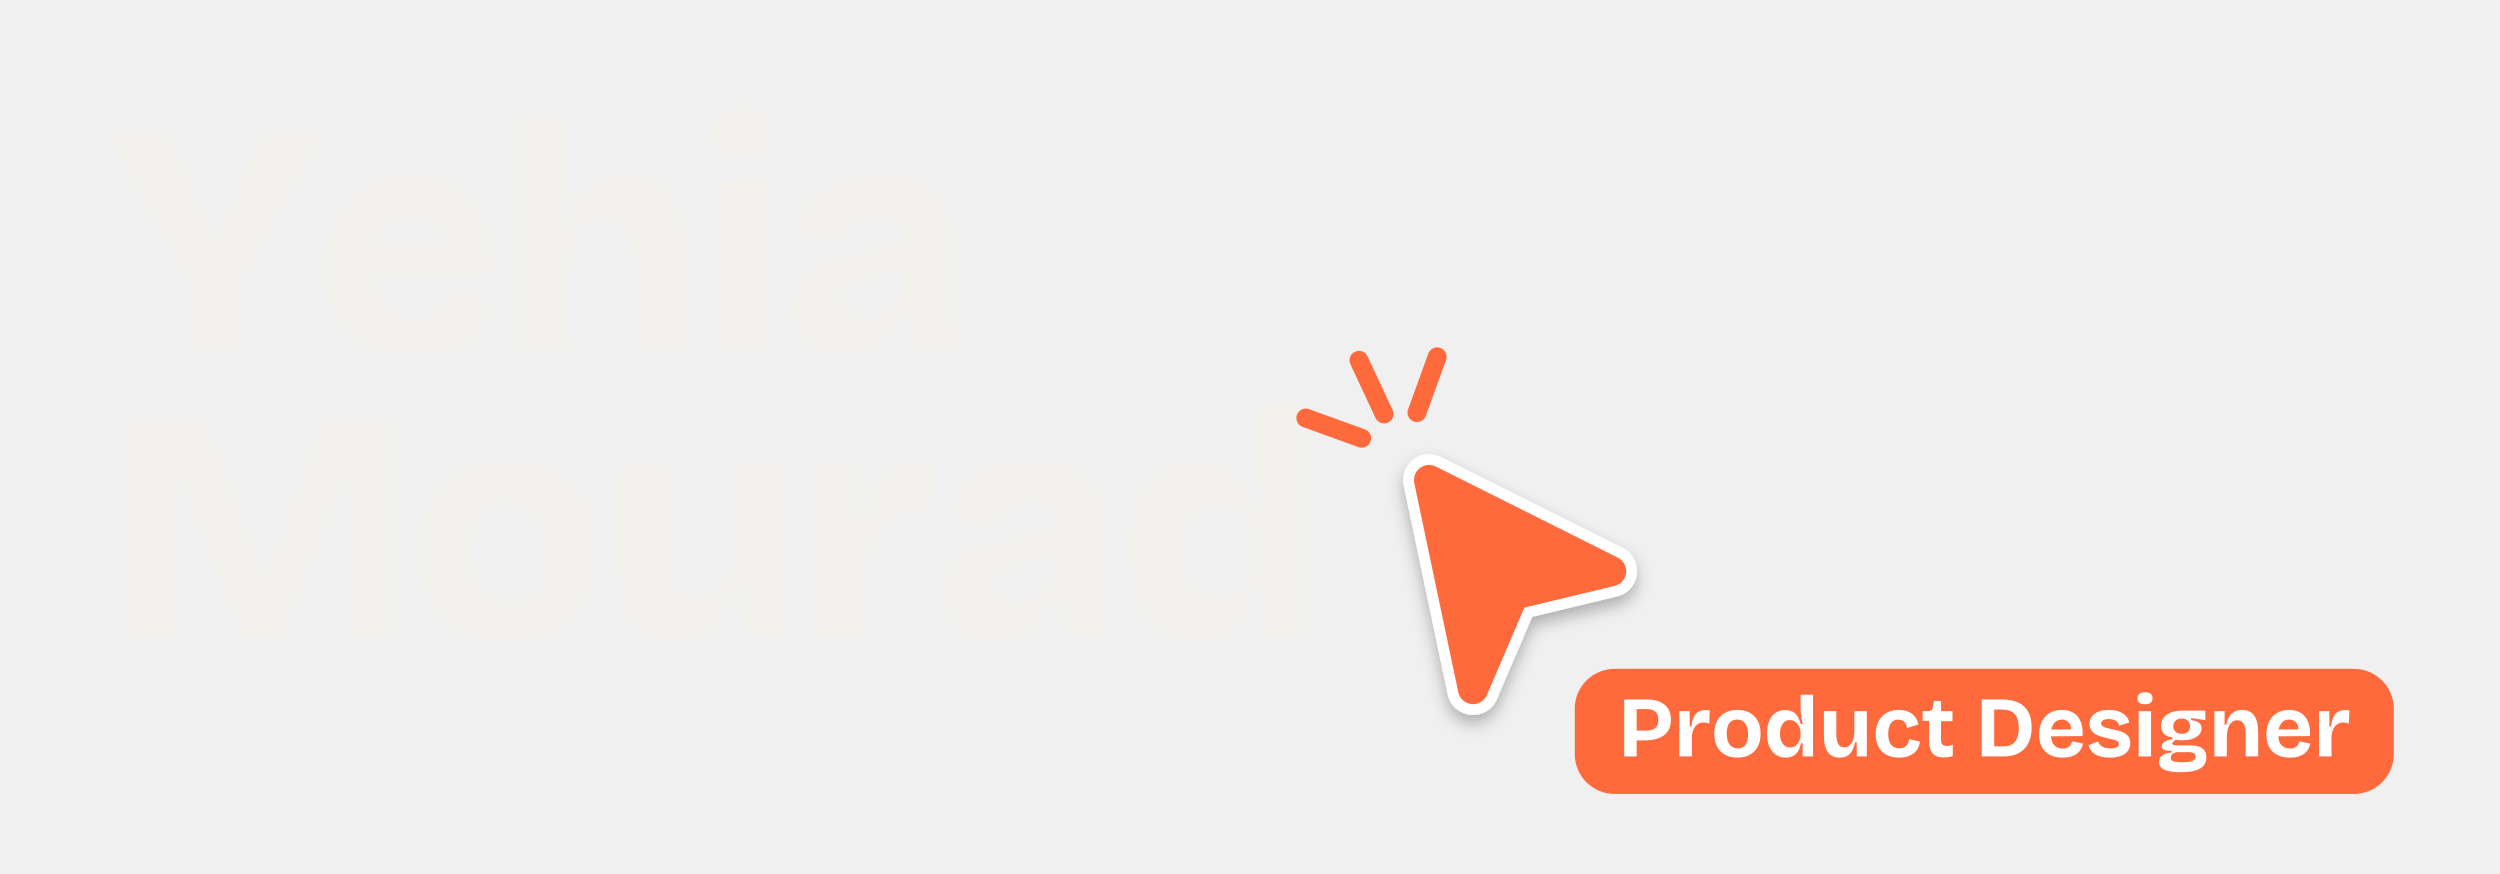
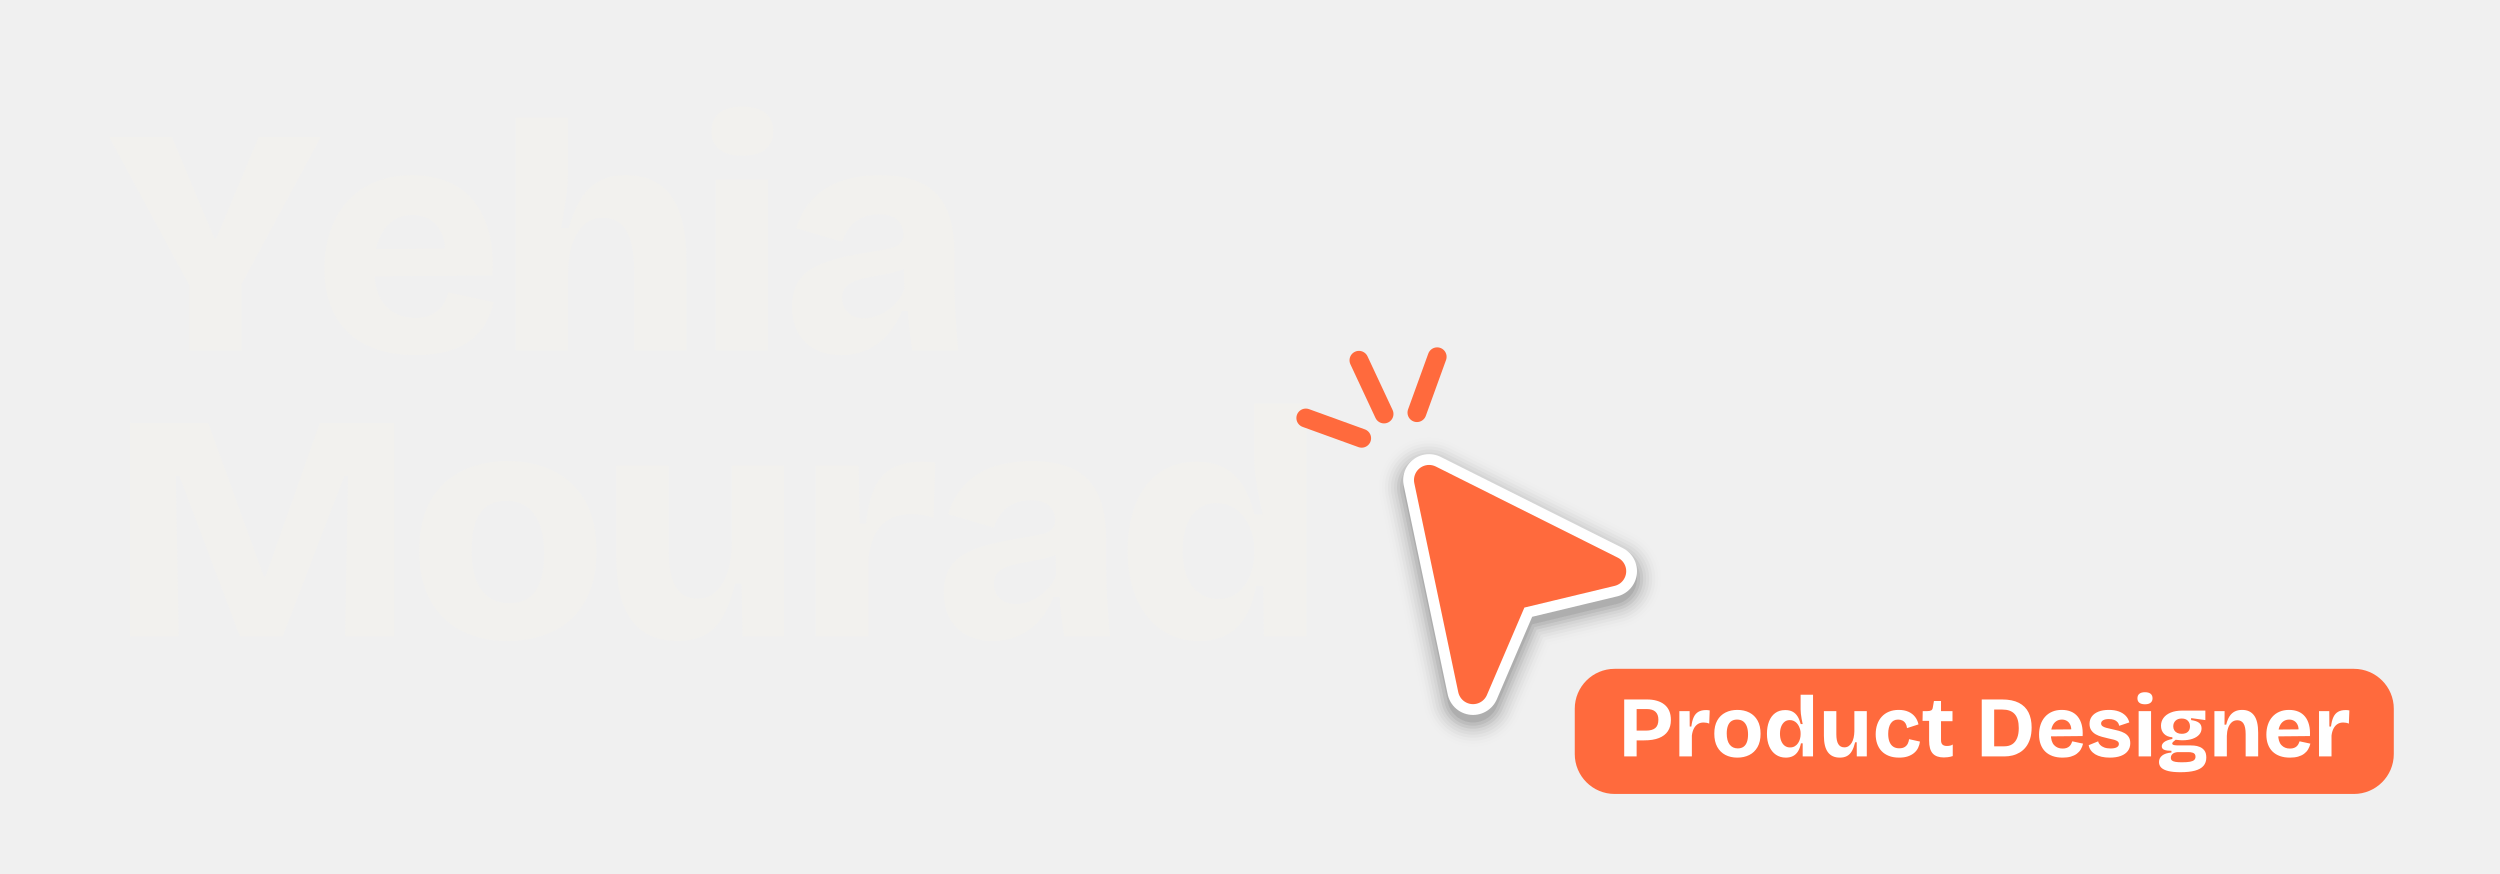
<svg xmlns="http://www.w3.org/2000/svg" viewBox="0 0 927 324" width="927" height="324">
-   <defs>
-     <filter id="sh" x="-40%" y="-40%" width="180%" height="190%">
-       <feDropShadow dx="0" dy="3" stdDeviation="3" flood-color="#000" flood-opacity=".28" />
-     </filter>
-   </defs>
  <path d="M70.12 130.0V105.64L40.48 50.8H63.76L79.48 88.36H80.2L95.92 50.8H118.96L89.56 105.4V130.0ZM154.0 131.68Q146.08 131.68 139.84 129.58Q133.6 127.48 129.22 123.4Q124.84 119.32 122.56 113.32Q120.28 107.32 120.28 99.52Q120.28 91.96 122.5 85.6Q124.72 79.24 128.86 74.62Q133.0 70.0 139.06 67.48Q145.12 64.96 152.68 64.96Q160.36 64.96 166.18 67.42Q172.0 69.88 175.78 74.68Q179.56 79.48 181.36 86.38Q183.16 93.28 182.56 102.16L133.0 102.52V92.44L171.52 92.08L164.68 96.76Q165.52 90.76 163.96 86.98Q162.4 83.2 159.4 81.46Q156.4 79.72 152.92 79.72Q148.72 79.72 145.54 82.0Q142.36 84.28 140.56 88.6Q138.76 92.92 138.76 99.16Q138.76 109.0 143.02 113.44Q147.28 117.88 153.88 117.88Q157.12 117.88 159.28 116.98Q161.44 116.08 162.82 114.7Q164.2 113.32 164.98 111.64Q165.76 109.96 166.24 108.4L183.04 112.0Q182.08 116.44 179.98 120.04Q177.88 123.64 174.34 126.28Q170.8 128.92 165.82 130.3Q160.84 131.68 154.0 131.68ZM191.32 130.0V89.68V43.6H210.64V63.4Q210.64 65.8 210.46 68.38Q210.28 70.96 209.86 73.66Q209.44 76.36 209.02 79.12Q208.6 81.88 208.0 84.52H210.88Q212.56 78.64 215.08 74.26Q217.6 69.88 221.68 67.42Q225.76 64.96 232.12 64.96Q243.4 64.96 248.98 72.82Q254.56 80.68 254.56 97.0V130.0H235.12V100.24Q235.12 90.52 232.3 85.66Q229.48 80.8 223.72 80.8Q219.28 80.8 216.4 83.56Q213.52 86.32 212.08 90.94Q210.64 95.56 210.64 101.2V130.0ZM265.48 130.0V66.64H284.8V130.0ZM275.2 57.76Q269.68 57.76 266.74 55.42Q263.8 53.08 263.8 48.76Q263.8 44.2 266.74 41.86Q269.68 39.52 275.2 39.52Q280.84 39.52 283.78 41.86Q286.72 44.2 286.72 48.64Q286.72 53.08 283.78 55.42Q280.84 57.76 275.2 57.76ZM311.68 131.68Q306.4 131.68 302.32 129.58Q298.24 127.48 295.96 123.46Q293.68 119.44 293.68 113.68Q293.68 108.28 295.78 104.74Q297.88 101.2 301.9 99.1Q305.92 97.0 311.56 95.62Q317.2 94.24 324.4 93.16Q327.88 92.56 330.22 92.02Q332.56 91.48 333.76 90.28Q334.96 89.08 334.96 86.8Q334.96 83.8 332.8 81.64Q330.64 79.48 325.84 79.48Q322.48 79.48 319.78 80.68Q317.08 81.88 315.16 84.16Q313.24 86.44 312.28 89.68L295.24 84.64Q296.8 79.6 299.62 75.88Q302.44 72.16 306.4 69.7Q310.36 67.24 315.46 66.1Q320.56 64.96 326.32 64.96Q335.92 64.96 341.98 68.02Q348.04 71.08 350.98 77.5Q353.92 83.92 353.92 94.0V103.72Q353.92 108.04 354.1 112.42Q354.28 116.8 354.58 121.18Q354.88 125.56 355.36 130.0H338.32Q337.84 127.24 337.36 123.34Q336.88 119.44 336.64 115.36H334.36Q332.68 119.92 329.5 123.7Q326.32 127.48 321.82 129.58Q317.32 131.68 311.68 131.68ZM320.44 118.0Q322.6 118.0 324.82 117.22Q327.04 116.44 329.08 115.06Q331.12 113.68 332.8 111.64Q334.48 109.6 335.32 107.2L335.08 97.72L337.72 98.32Q335.44 99.76 332.68 100.6Q329.92 101.44 327.1 101.92Q324.28 102.4 321.58 102.94Q318.88 103.48 316.78 104.32Q314.68 105.16 313.48 106.6Q312.28 108.04 312.28 110.56Q312.28 113.92 314.56 115.96Q316.84 118.0 320.44 118.0Z" fill="#f2f1ee" />
  <path d="M48.28 236.0V156.8H77.2L97.84 213.8H98.44L118.6 156.8H146.2V236.0H127.96L129.04 176.48H127.72L104.8 236.0H88.96L66.52 176.48H65.2L66.28 236.0ZM188.2 237.68Q178.6 237.68 171.22 233.96Q163.84 230.24 159.64 222.8Q155.44 215.36 155.44 204.2Q155.44 193.04 159.64 185.66Q163.84 178.28 171.28 174.62Q178.72 170.96 188.32 170.96Q197.92 170.96 205.36 174.68Q212.8 178.4 217.0 185.78Q221.2 193.16 221.2 204.32Q221.2 215.72 216.88 223.16Q212.56 230.6 205.06 234.14Q197.56 237.68 188.2 237.68ZM188.8 223.64Q193.12 223.64 196.0 221.66Q198.88 219.68 200.32 215.6Q201.76 211.52 201.76 205.52Q201.76 199.16 200.2 194.78Q198.64 190.4 195.58 188.06Q192.52 185.72 187.72 185.72Q183.64 185.72 180.7 187.7Q177.76 189.68 176.32 193.76Q174.88 197.84 174.88 203.96Q174.88 213.8 178.54 218.72Q182.2 223.64 188.8 223.64ZM251.2 237.68Q239.92 237.68 234.22 230.06Q228.52 222.44 228.52 206.84V172.64H247.96V204.32Q247.96 213.2 250.6 217.58Q253.24 221.96 258.64 221.96Q261.88 221.96 264.22 220.34Q266.56 218.72 268.18 215.78Q269.8 212.84 270.58 209.0Q271.36 205.16 271.36 200.6V172.64H290.68V210.32V236.0H275.32L274.96 216.44H272.56Q270.76 223.88 268.06 228.62Q265.36 233.36 261.28 235.52Q257.2 237.68 251.2 237.68ZM302.56 236.0V206.6V172.64H318.4L318.76 194.12H321.16Q322.0 185.72 324.34 180.74Q326.68 175.76 331.06 173.48Q335.44 171.2 341.92 171.2Q342.88 171.2 344.08 171.26Q345.28 171.32 346.84 171.56L346.12 192.2Q344.2 191.24 341.98 190.94Q339.76 190.64 338.08 190.64Q333.4 190.64 329.98 192.44Q326.56 194.24 324.58 197.96Q322.6 201.68 322.0 207.32V236.0ZM367.96 237.68Q362.68 237.68 358.6 235.58Q354.52 233.48 352.24 229.46Q349.96 225.44 349.96 219.68Q349.96 214.28 352.06 210.74Q354.16 207.2 358.18 205.1Q362.2 203.0 367.84 201.62Q373.48 200.24 380.68 199.16Q384.16 198.56 386.5 198.02Q388.84 197.48 390.04 196.28Q391.24 195.08 391.24 192.8Q391.24 189.8 389.08 187.64Q386.92 185.48 382.12 185.48Q378.76 185.48 376.06 186.68Q373.36 187.88 371.44 190.16Q369.52 192.44 368.56 195.68L351.52 190.64Q353.08 185.6 355.9 181.88Q358.72 178.16 362.68 175.7Q366.64 173.24 371.74 172.1Q376.84 170.96 382.6 170.96Q392.2 170.96 398.26 174.02Q404.32 177.08 407.26 183.5Q410.2 189.92 410.2 200.0V209.72Q410.2 214.04 410.38 218.42Q410.56 222.8 410.86 227.18Q411.16 231.56 411.64 236.0H394.6Q394.12 233.24 393.64 229.34Q393.16 225.44 392.92 221.36H390.64Q388.96 225.92 385.78 229.7Q382.6 233.48 378.1 235.58Q373.6 237.68 367.96 237.68ZM376.72 224.0Q378.88 224.0 381.1 223.22Q383.32 222.44 385.36 221.06Q387.4 219.68 389.08 217.64Q390.76 215.6 391.6 213.2L391.36 203.72L394.0 204.32Q391.72 205.76 388.96 206.6Q386.2 207.44 383.38 207.92Q380.56 208.4 377.86 208.94Q375.16 209.48 373.06 210.32Q370.96 211.16 369.76 212.6Q368.56 214.04 368.56 216.56Q368.56 219.92 370.84 221.96Q373.12 224.0 376.72 224.0ZM444.64 237.68Q436.72 237.68 430.78 233.66Q424.84 229.64 421.48 222.14Q418.12 214.64 418.12 204.2Q418.12 194.6 421 187.16Q423.88 179.72 429.58 175.46Q435.28 171.2 443.68 171.2Q449.68 171.2 453.82 173.36Q457.96 175.52 460.72 179.84Q463.48 184.16 465.16 190.76H468.16Q467.32 186.68 466.6 183.02Q465.88 179.36 465.46 176.18Q465.04 173.0 465.04 170.6V149.6H484.48V205.04V236.0H468.64L468.4 217.28H465.76Q464.44 224.48 461.62 228.98Q458.8 233.48 454.54 235.58Q450.28 237.68 444.64 237.68ZM451.6 222.08Q455.32 222.08 457.9 220.46Q460.48 218.84 462.04 216.32Q463.6 213.8 464.32 210.92Q465.04 208.04 465.04 205.52V203.0Q465.04 200.72 464.44 198.44Q463.84 196.16 462.7 194.0Q461.56 191.84 459.88 190.16Q458.2 188.48 455.98 187.52Q453.76 186.56 451.12 186.56Q447.16 186.56 444.34 188.72Q441.52 190.88 440.02 194.84Q438.52 198.8 438.52 204.2Q438.52 209.6 440.08 213.62Q441.64 217.64 444.64 219.86Q447.64 222.08 451.6 222.08Z" fill="#f2f1ee" />
  <g stroke="#ff6a3d" stroke-width="7" stroke-linecap="round">
    <path d="M504.9 162.5 L484.2 155.0" />
    <path d="M513.2 153.5 L503.9 133.6" />
    <path d="M525.4 153.0 L532.9 132.3" />
  </g>
-   <g filter="url(#sh)">
-     <path d="M529.9 178.0 L546.2 255.5 L561.2 220.5 L597.4 211.8 Z" fill="#fff" stroke="#fff" stroke-width="19.2" stroke-linejoin="round" />
-     <path d="M529.9 178.0 L546.2 255.5 L561.2 220.5 L597.4 211.8 Z" fill="#ff6a3d" stroke="#ff6a3d" stroke-width="11.2" stroke-linejoin="round" />
+   <g transform="translate(0 2.8)">
+     <path d="M529.9 178.0 L546.2 255.5 L561.2 220.5 L597.4 211.8 Z" fill="#000" fill-opacity="0.075" stroke="#000" stroke-opacity="0.075" stroke-width="19.2" stroke-linejoin="round" />
+     <path d="M529.9 178.0 L546.2 255.5 L561.2 220.5 L597.4 211.8 Z" fill="#000" fill-opacity="0.063" stroke="#000" stroke-opacity="0.063" stroke-width="21.5" stroke-linejoin="round" />
+     <path d="M529.9 178.0 L546.2 255.5 L561.2 220.5 L597.4 211.8 Z" fill="#000" fill-opacity="0.052" stroke="#000" stroke-opacity="0.052" stroke-width="23.8" stroke-linejoin="round" />
+     <path d="M529.9 178.0 L546.2 255.5 L561.2 220.5 L597.4 211.8 Z" fill="#000" fill-opacity="0.042" stroke="#000" stroke-opacity="0.042" stroke-width="26.0" stroke-linejoin="round" />
+     <path d="M529.9 178.0 L546.2 255.5 L561.2 220.5 L597.4 211.8 Z" fill="#000" fill-opacity="0.033" stroke="#000" stroke-opacity="0.033" stroke-width="28.2" stroke-linejoin="round" />
+     <path d="M529.9 178.0 L546.2 255.5 L561.2 220.5 L597.4 211.8 Z" fill="#000" fill-opacity="0.025" stroke="#000" stroke-opacity="0.025" stroke-width="30.5" stroke-linejoin="round" />
+     <path d="M529.9 178.0 L546.2 255.5 L561.2 220.5 L597.4 211.8 Z" fill="#000" fill-opacity="0.017" stroke="#000" stroke-opacity="0.017" stroke-width="32.8" stroke-linejoin="round" />
+     <path d="M529.9 178.0 L546.2 255.5 L561.2 220.5 L597.4 211.8 Z" fill="#000" fill-opacity="0.011" stroke="#000" stroke-opacity="0.011" stroke-width="35.0" stroke-linejoin="round" />
+     <path d="M529.9 178.0 L546.2 255.5 L561.2 220.5 L597.4 211.8 Z" fill="#000" fill-opacity="0.006" stroke="#000" stroke-opacity="0.006" stroke-width="37.2" stroke-linejoin="round" />
+     <path d="M529.9 178.0 L546.2 255.5 L561.2 220.5 L597.4 211.8 Z" fill="#000" fill-opacity="0.002" stroke="#000" stroke-opacity="0.002" stroke-width="39.5" stroke-linejoin="round" />
  </g>
+   <path d="M529.9 178.0 L546.2 255.5 L561.2 220.5 L597.4 211.8 Z" fill="#fff" stroke="#fff" stroke-width="19.2" stroke-linejoin="round" />
+   <path d="M529.9 178.0 L546.2 255.5 L561.2 220.5 L597.4 211.8 Z" fill="#ff6a3d" stroke="#ff6a3d" stroke-width="11.2" stroke-linejoin="round" />
  <rect x="583.92" y="248" width="303.7" height="46.4" rx="14.8" fill="#ff6a3d" />
  <path d="M605.488 274.528V270.912H610.32Q612.624 270.912 613.776 269.968Q614.928 269.024 614.928 266.848Q614.928 264.928 613.856 263.92Q612.784 262.912 610.544 262.912H605.488V259.36H610.672Q612.72 259.36 614.368 259.84Q616.016 260.32 617.184 261.264Q618.352 262.208 618.96 263.632Q619.568 265.056 619.568 266.976Q619.568 269.44 618.448 271.12Q617.328 272.8 615.136 273.664Q612.944 274.528 609.68 274.528ZM602.256 280.48V259.36H606.864V280.48ZM622.704 280.48V272.352V263.68H626.512L626.544 269.408H627.152Q627.408 267.264 628.032 265.92Q628.656 264.576 629.776 263.936Q630.896 263.296 632.56 263.296Q632.848 263.296 633.184 263.312Q633.52 263.328 633.968 263.424L633.776 268.32Q633.296 268.096 632.72 268.0Q632.144 267.904 631.696 267.904Q630.448 267.904 629.552 268.48Q628.656 269.056 628.096 270.128Q627.536 271.2 627.344 272.736V280.48ZM644.208 280.928Q641.68 280.928 639.76 279.92Q637.84 278.912 636.752 276.944Q635.664 274.976 635.664 272.032Q635.664 269.088 636.768 267.136Q637.872 265.184 639.808 264.208Q641.744 263.232 644.208 263.232Q646.736 263.232 648.672 264.224Q650.608 265.216 651.712 267.184Q652.816 269.152 652.816 272.096Q652.816 275.072 651.68 277.04Q650.544 279.008 648.608 279.968Q646.672 280.928 644.208 280.928ZM644.368 277.504Q645.616 277.504 646.464 276.928Q647.312 276.352 647.744 275.184Q648.176 274.016 648.176 272.352Q648.176 270.592 647.712 269.36Q647.248 268.128 646.352 267.472Q645.456 266.816 644.08 266.816Q642.896 266.816 642.032 267.376Q641.168 267.936 640.72 269.104Q640.272 270.272 640.272 271.968Q640.272 274.688 641.36 276.096Q642.448 277.504 644.368 277.504ZM662.192 280.928Q660.08 280.928 658.496 279.84Q656.912 278.752 656.048 276.768Q655.184 274.784 655.184 272.064Q655.184 269.504 655.952 267.52Q656.72 265.536 658.224 264.416Q659.728 263.296 661.968 263.296Q663.6 263.296 664.72 263.904Q665.84 264.512 666.56 265.68Q667.28 266.848 667.696 268.48H668.432Q668.208 267.456 668.032 266.48Q667.856 265.504 667.76 264.608Q667.664 263.712 667.664 263.04V257.6H672.272V272.224V280.48H668.432V275.616H667.792Q667.44 277.408 666.704 278.592Q665.968 279.776 664.832 280.352Q663.696 280.928 662.192 280.928ZM663.728 277.152Q664.784 277.152 665.52 276.704Q666.256 276.256 666.736 275.536Q667.216 274.816 667.44 273.968Q667.664 273.12 667.664 272.384V271.776Q667.664 271.168 667.488 270.512Q667.312 269.856 666.992 269.216Q666.672 268.576 666.192 268.08Q665.712 267.584 665.072 267.296Q664.432 267.008 663.664 267.008Q662.512 267.008 661.712 267.648Q660.912 268.288 660.464 269.424Q660.016 270.56 660.016 272.064Q660.016 273.6 660.48 274.752Q660.944 275.904 661.776 276.528Q662.608 277.152 663.728 277.152ZM682.224 280.928Q679.28 280.928 677.792 278.928Q676.304 276.928 676.304 272.832V263.68H680.912V272.256Q680.912 274.72 681.648 275.92Q682.384 277.12 683.888 277.12Q684.784 277.12 685.456 276.672Q686.128 276.224 686.608 275.424Q687.088 274.624 687.328 273.536Q687.568 272.448 687.6 271.2V263.68H692.208V273.632V280.48H688.496L688.464 275.232H687.888Q687.408 277.216 686.688 278.48Q685.968 279.744 684.864 280.336Q683.76 280.928 682.224 280.928ZM704.208 280.928Q702.032 280.928 700.4 280.288Q698.768 279.648 697.68 278.496Q696.592 277.344 696.048 275.76Q695.504 274.176 695.504 272.288Q695.504 270.304 696.064 268.656Q696.624 267.008 697.712 265.792Q698.8 264.576 700.4 263.904Q702 263.232 704.048 263.232Q706.096 263.232 707.616 263.904Q709.136 264.576 710.08 265.776Q711.024 266.976 711.376 268.608L707.12 269.984Q707.024 268.992 706.592 268.272Q706.16 267.552 705.44 267.184Q704.72 266.816 703.824 266.816Q702.896 266.816 702.224 267.184Q701.552 267.552 701.088 268.24Q700.624 268.928 700.384 269.904Q700.144 270.88 700.144 272.096Q700.144 273.824 700.608 275.024Q701.072 276.224 701.984 276.848Q702.896 277.472 704.24 277.472Q705.52 277.472 706.288 276.976Q707.056 276.48 707.424 275.696Q707.792 274.912 707.888 274.08L711.92 274.976Q711.76 276.224 711.232 277.312Q710.704 278.4 709.744 279.2Q708.784 280.0 707.424 280.464Q706.064 280.928 704.208 280.928ZM720.784 280.864Q717.968 280.864 716.64 279.376Q715.312 277.888 715.312 274.624V267.296H712.88L712.944 263.68H714.64Q715.632 263.68 716.112 263.392Q716.592 263.104 716.688 262.336L717.104 259.936H719.728V263.68H723.984V267.424H719.728V274.432Q719.728 275.584 720.272 276.096Q720.816 276.608 721.936 276.608Q722.544 276.608 723.104 276.48Q723.664 276.352 724.08 276.064V280.352Q723.088 280.672 722.256 280.768Q721.424 280.864 720.784 280.864ZM737.04 280.48V276.736H743.184Q744.976 276.736 746.16 275.952Q747.344 275.168 747.952 273.664Q748.56 272.16 748.56 269.984Q748.56 268.192 748.176 266.896Q747.792 265.6 747.04 264.768Q746.288 263.936 745.152 263.52Q744.016 263.104 742.48 263.104H737.04V259.36H742.32Q746.16 259.36 748.592 260.608Q751.024 261.856 752.176 264.176Q753.328 266.496 753.328 269.728Q753.328 272.16 752.752 273.952Q752.176 275.744 751.2 276.992Q750.224 278.24 748.944 279.008Q747.664 279.776 746.224 280.128Q744.784 280.48 743.312 280.48ZM734.832 280.48V259.36H739.44V280.48ZM764.816 280.928Q762.736 280.928 761.12 280.352Q759.504 279.776 758.384 278.688Q757.264 277.6 756.672 276.0Q756.08 274.4 756.08 272.384Q756.08 270.4 756.64 268.72Q757.2 267.04 758.288 265.808Q759.376 264.576 760.944 263.904Q762.512 263.232 764.496 263.232Q766.416 263.232 767.92 263.856Q769.424 264.48 770.432 265.728Q771.44 266.976 771.904 268.784Q772.368 270.592 772.24 272.928L759.056 273.056V270.528L769.584 270.432L767.952 271.712Q768.176 270.016 767.728 268.928Q767.28 267.84 766.432 267.328Q765.584 266.816 764.56 266.816Q763.344 266.816 762.416 267.456Q761.488 268.096 760.976 269.328Q760.464 270.56 760.464 272.288Q760.464 275.008 761.664 276.288Q762.864 277.568 764.816 277.568Q765.712 277.568 766.336 277.328Q766.96 277.088 767.36 276.704Q767.76 276.32 768.0 275.84Q768.24 275.36 768.4 274.88L772.4 275.744Q772.112 276.928 771.552 277.872Q770.992 278.816 770.064 279.504Q769.136 280.192 767.84 280.56Q766.544 280.928 764.816 280.928ZM782.32 280.928Q780.624 280.928 779.248 280.608Q777.872 280.288 776.88 279.68Q775.888 279.072 775.28 278.224Q774.672 277.376 774.48 276.32L778.0 274.88Q778.128 275.584 778.704 276.192Q779.28 276.8 780.256 277.168Q781.232 277.536 782.608 277.536Q784.08 277.536 784.88 277.104Q785.68 276.672 785.68 275.872Q785.68 275.264 785.232 274.912Q784.784 274.56 783.92 274.304Q783.056 274.048 781.84 273.824Q780.656 273.536 779.424 273.216Q778.192 272.896 777.152 272.32Q776.112 271.744 775.456 270.8Q774.8 269.856 774.8 268.384Q774.8 266.848 775.632 265.696Q776.464 264.544 778.064 263.888Q779.664 263.232 781.968 263.232Q784.048 263.232 785.616 263.792Q787.184 264.352 788.192 265.392Q789.2 266.432 789.552 267.872L785.808 269.12Q785.68 268.352 785.184 267.776Q784.688 267.2 783.872 266.912Q783.056 266.624 781.968 266.624Q780.592 266.624 779.84 267.072Q779.088 267.52 779.088 268.256Q779.088 268.864 779.584 269.248Q780.08 269.632 780.976 269.872Q781.872 270.112 783.088 270.368Q784.368 270.624 785.584 270.96Q786.8 271.296 787.776 271.84Q788.752 272.384 789.328 273.28Q789.904 274.176 789.904 275.584Q789.904 277.248 789.008 278.448Q788.112 279.648 786.416 280.288Q784.72 280.928 782.32 280.928ZM793.008 280.48V263.68H797.616V280.48ZM795.344 261.152Q794.0 261.152 793.28 260.592Q792.56 260.032 792.56 258.944Q792.56 257.824 793.28 257.248Q794.0 256.672 795.344 256.672Q796.72 256.672 797.44 257.248Q798.16 257.824 798.16 258.944Q798.16 260 797.44 260.576Q796.72 261.152 795.344 261.152ZM808.528 286.336Q805.776 286.336 804.0 285.904Q802.224 285.472 801.392 284.64Q800.56 283.808 800.56 282.56Q800.56 281.088 801.728 280.16Q802.896 279.232 805.168 279.04V278.4Q803.44 278.4 802.512 278.032Q801.584 277.664 801.584 276.736Q801.584 275.84 802.496 275.136Q803.408 274.432 805.52 274.016V273.376Q803.536 273.248 802.416 272.096Q801.296 270.944 801.296 269.12Q801.296 267.52 802.192 266.256Q803.088 264.992 804.864 264.24Q806.64 263.488 809.232 263.488H817.744V267.008L812.464 266.272V267.008Q814.512 267.296 815.424 268.032Q816.336 268.768 816.336 270.08Q816.336 271.392 815.472 272.384Q814.608 273.376 813.024 273.936Q811.44 274.496 809.232 274.496Q808.816 274.496 808.336 274.464Q807.856 274.432 806.736 274.304Q806.128 274.752 805.792 275.088Q805.456 275.424 805.456 275.712Q805.456 275.936 805.696 276.096Q805.936 276.256 806.336 276.32Q806.736 276.384 807.152 276.384H811.952Q812.592 276.384 813.616 276.464Q814.64 276.544 815.664 276.96Q816.688 277.376 817.392 278.288Q818.096 279.2 818.096 280.896Q818.096 282.752 817.056 283.968Q816.016 285.184 813.888 285.76Q811.76 286.336 808.528 286.336ZM809.04 282.656Q810.992 282.656 812.08 282.448Q813.168 282.24 813.632 281.776Q814.096 281.312 814.096 280.608Q814.096 279.968 813.824 279.616Q813.552 279.264 813.12 279.12Q812.688 278.976 812.256 278.928Q811.824 278.88 811.504 278.88H807.472Q806.128 279.008 805.536 279.6Q804.944 280.192 804.944 280.96Q804.944 281.664 805.392 282.016Q805.84 282.368 806.752 282.512Q807.664 282.656 809.04 282.656ZM808.976 272.096Q810.512 272.096 811.28 271.344Q812.048 270.592 812.048 269.376Q812.048 268.096 811.264 267.264Q810.48 266.432 808.976 266.432Q807.504 266.432 806.672 267.248Q805.84 268.064 805.84 269.344Q805.84 270.144 806.208 270.768Q806.576 271.392 807.28 271.744Q807.984 272.096 808.976 272.096ZM821.104 280.48V270.304V263.68H824.88L824.848 268.704H825.488Q825.904 266.88 826.672 265.664Q827.44 264.448 828.608 263.84Q829.776 263.232 831.376 263.232Q834.288 263.232 835.808 265.28Q837.328 267.328 837.328 271.712V280.48H832.688V272.224Q832.688 269.536 831.904 268.304Q831.12 267.072 829.616 267.072Q828.336 267.072 827.472 267.872Q826.608 268.672 826.176 269.968Q825.744 271.264 825.712 272.864V280.48ZM849.104 280.928Q847.024 280.928 845.408 280.352Q843.792 279.776 842.672 278.688Q841.552 277.6 840.96 276.0Q840.368 274.4 840.368 272.384Q840.368 270.4 840.928 268.72Q841.488 267.04 842.576 265.808Q843.664 264.576 845.232 263.904Q846.8 263.232 848.784 263.232Q850.704 263.232 852.208 263.856Q853.712 264.48 854.72 265.728Q855.728 266.976 856.192 268.784Q856.656 270.592 856.528 272.928L843.344 273.056V270.528L853.872 270.432L852.24 271.712Q852.464 270.016 852.016 268.928Q851.568 267.84 850.72 267.328Q849.872 266.816 848.848 266.816Q847.632 266.816 846.704 267.456Q845.776 268.096 845.264 269.328Q844.752 270.56 844.752 272.288Q844.752 275.008 845.952 276.288Q847.152 277.568 849.104 277.568Q850.0 277.568 850.624 277.328Q851.248 277.088 851.648 276.704Q852.048 276.32 852.288 275.84Q852.528 275.36 852.688 274.88L856.688 275.744Q856.4 276.928 855.84 277.872Q855.28 278.816 854.352 279.504Q853.424 280.192 852.128 280.56Q850.832 280.928 849.104 280.928ZM859.888 280.48V272.352V263.68H863.696L863.728 269.408H864.336Q864.592 267.264 865.216 265.92Q865.84 264.576 866.96 263.936Q868.08 263.296 869.744 263.296Q870.032 263.296 870.368 263.312Q870.704 263.328 871.152 263.424L870.96 268.32Q870.48 268.096 869.904 268.0Q869.328 267.904 868.88 267.904Q867.632 267.904 866.736 268.48Q865.84 269.056 865.28 270.128Q864.72 271.2 864.528 272.736V280.48Z" fill="#fff" />
</svg>
